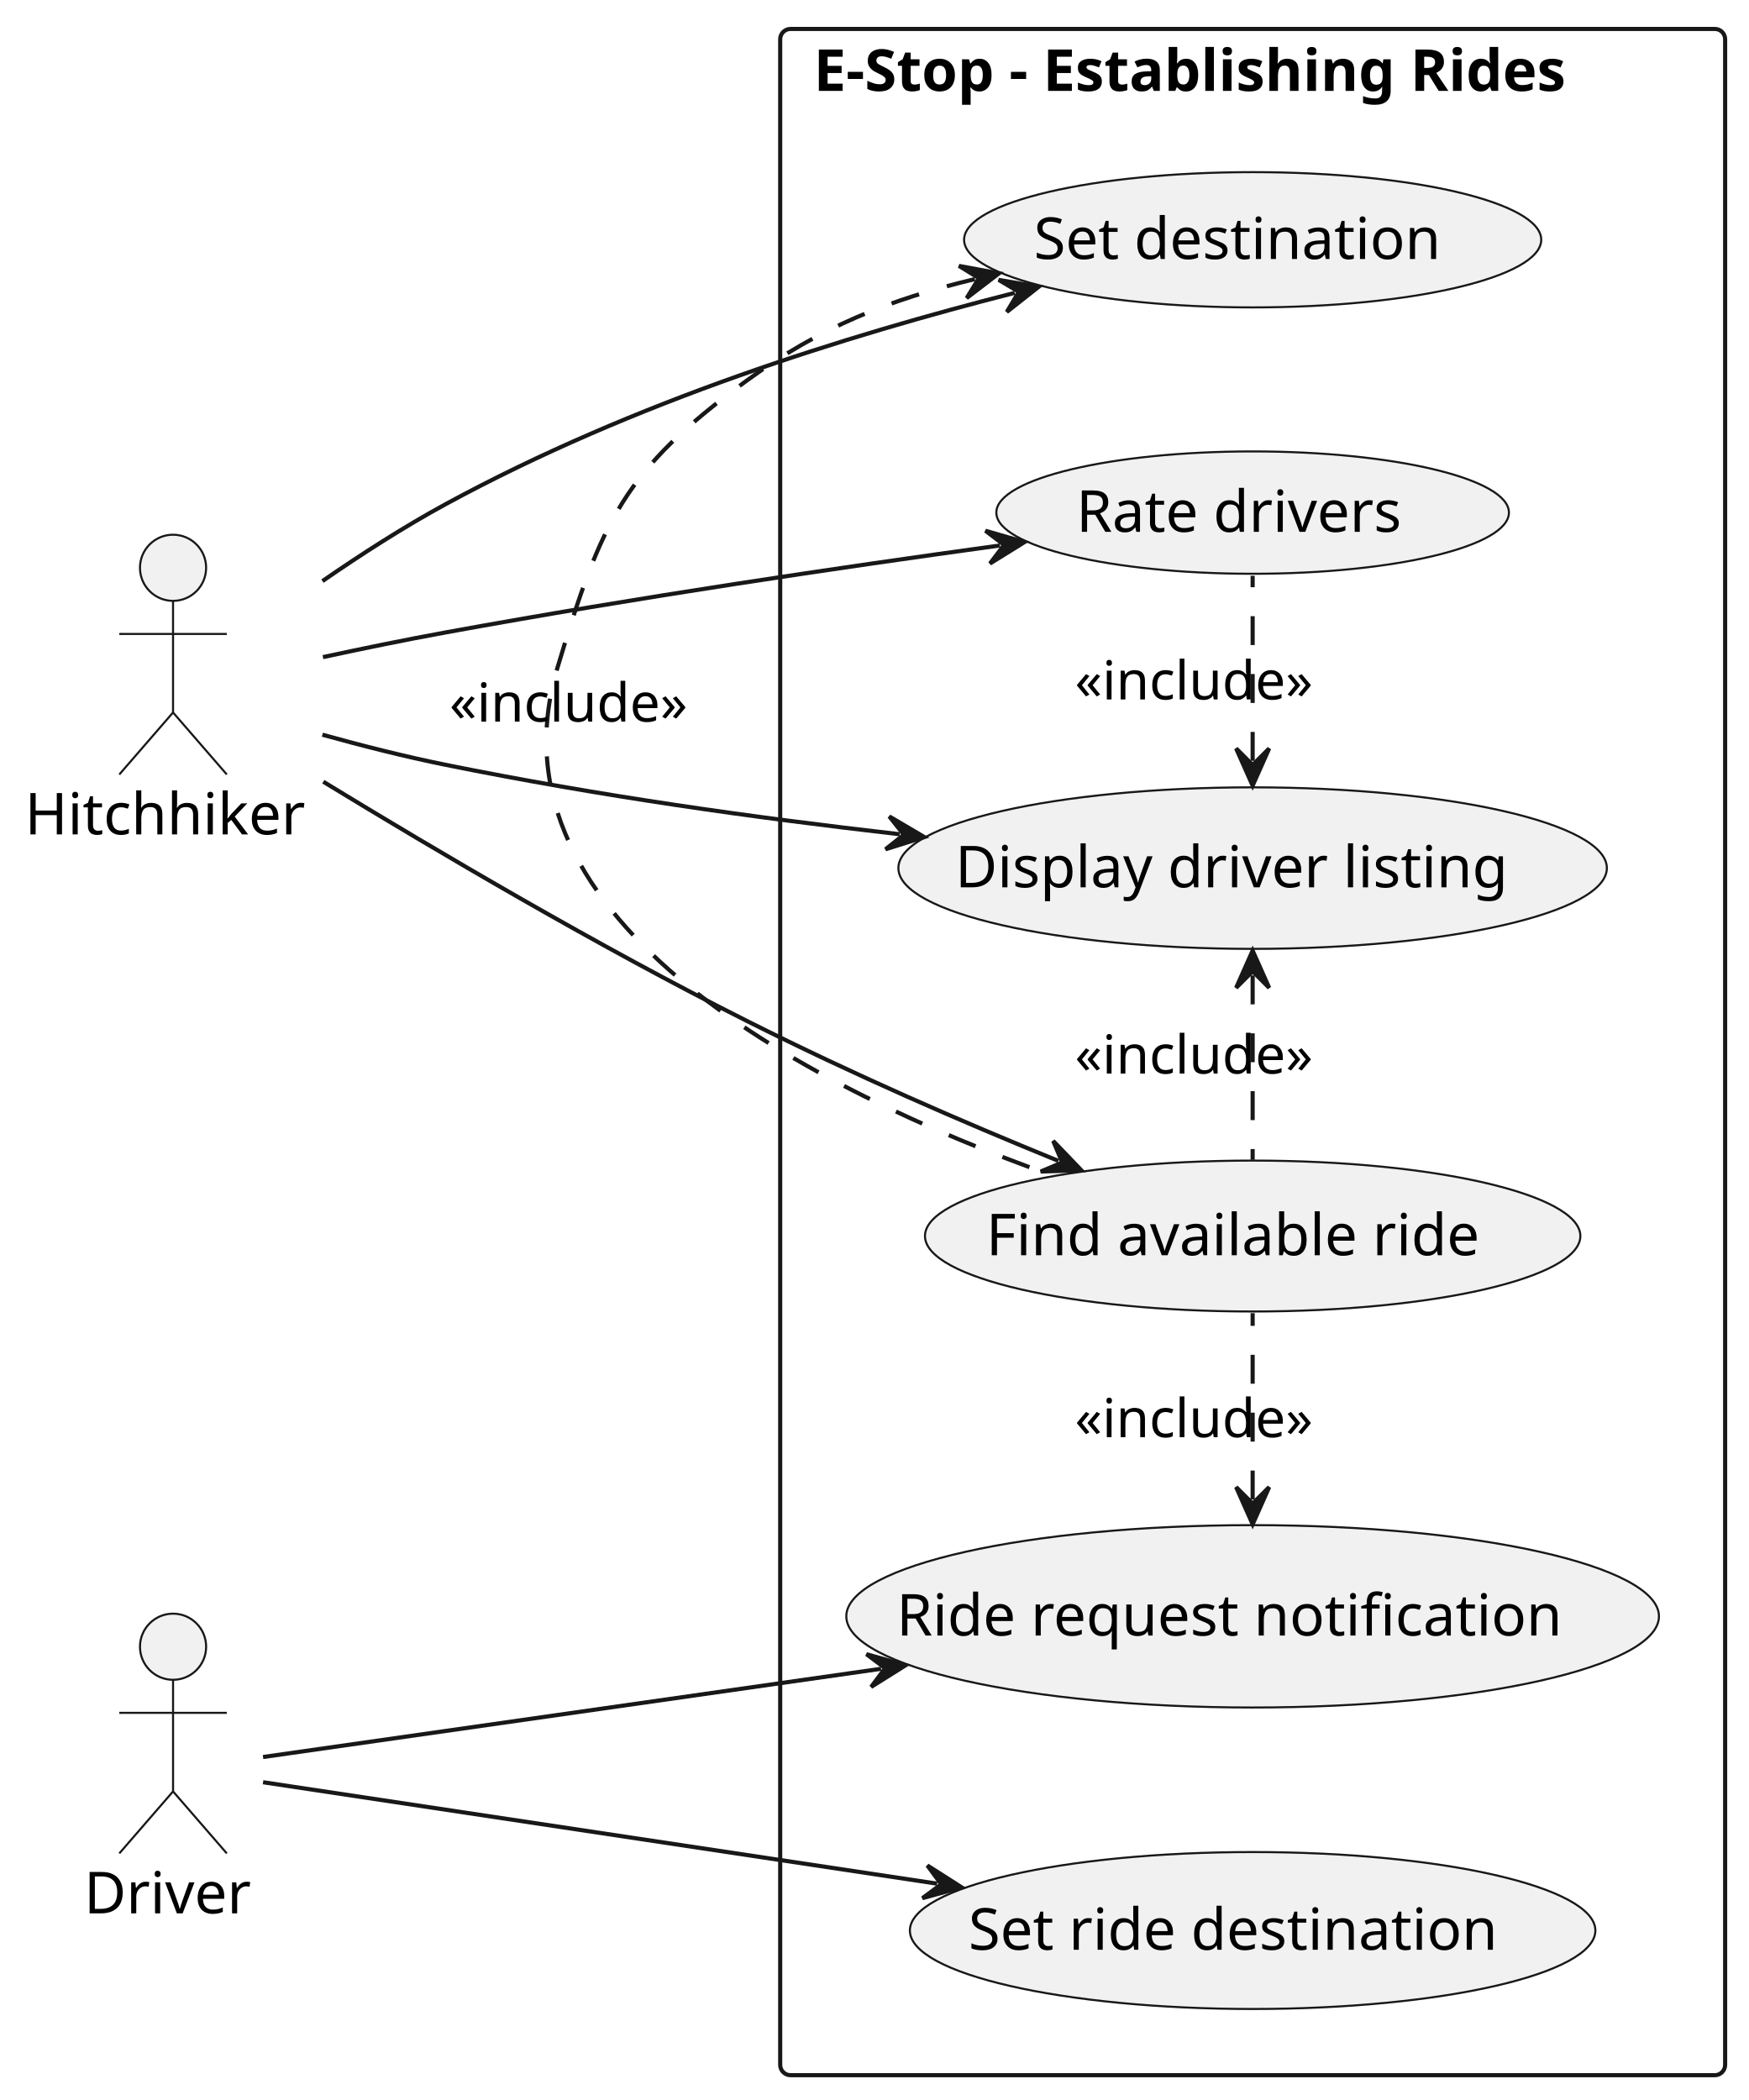
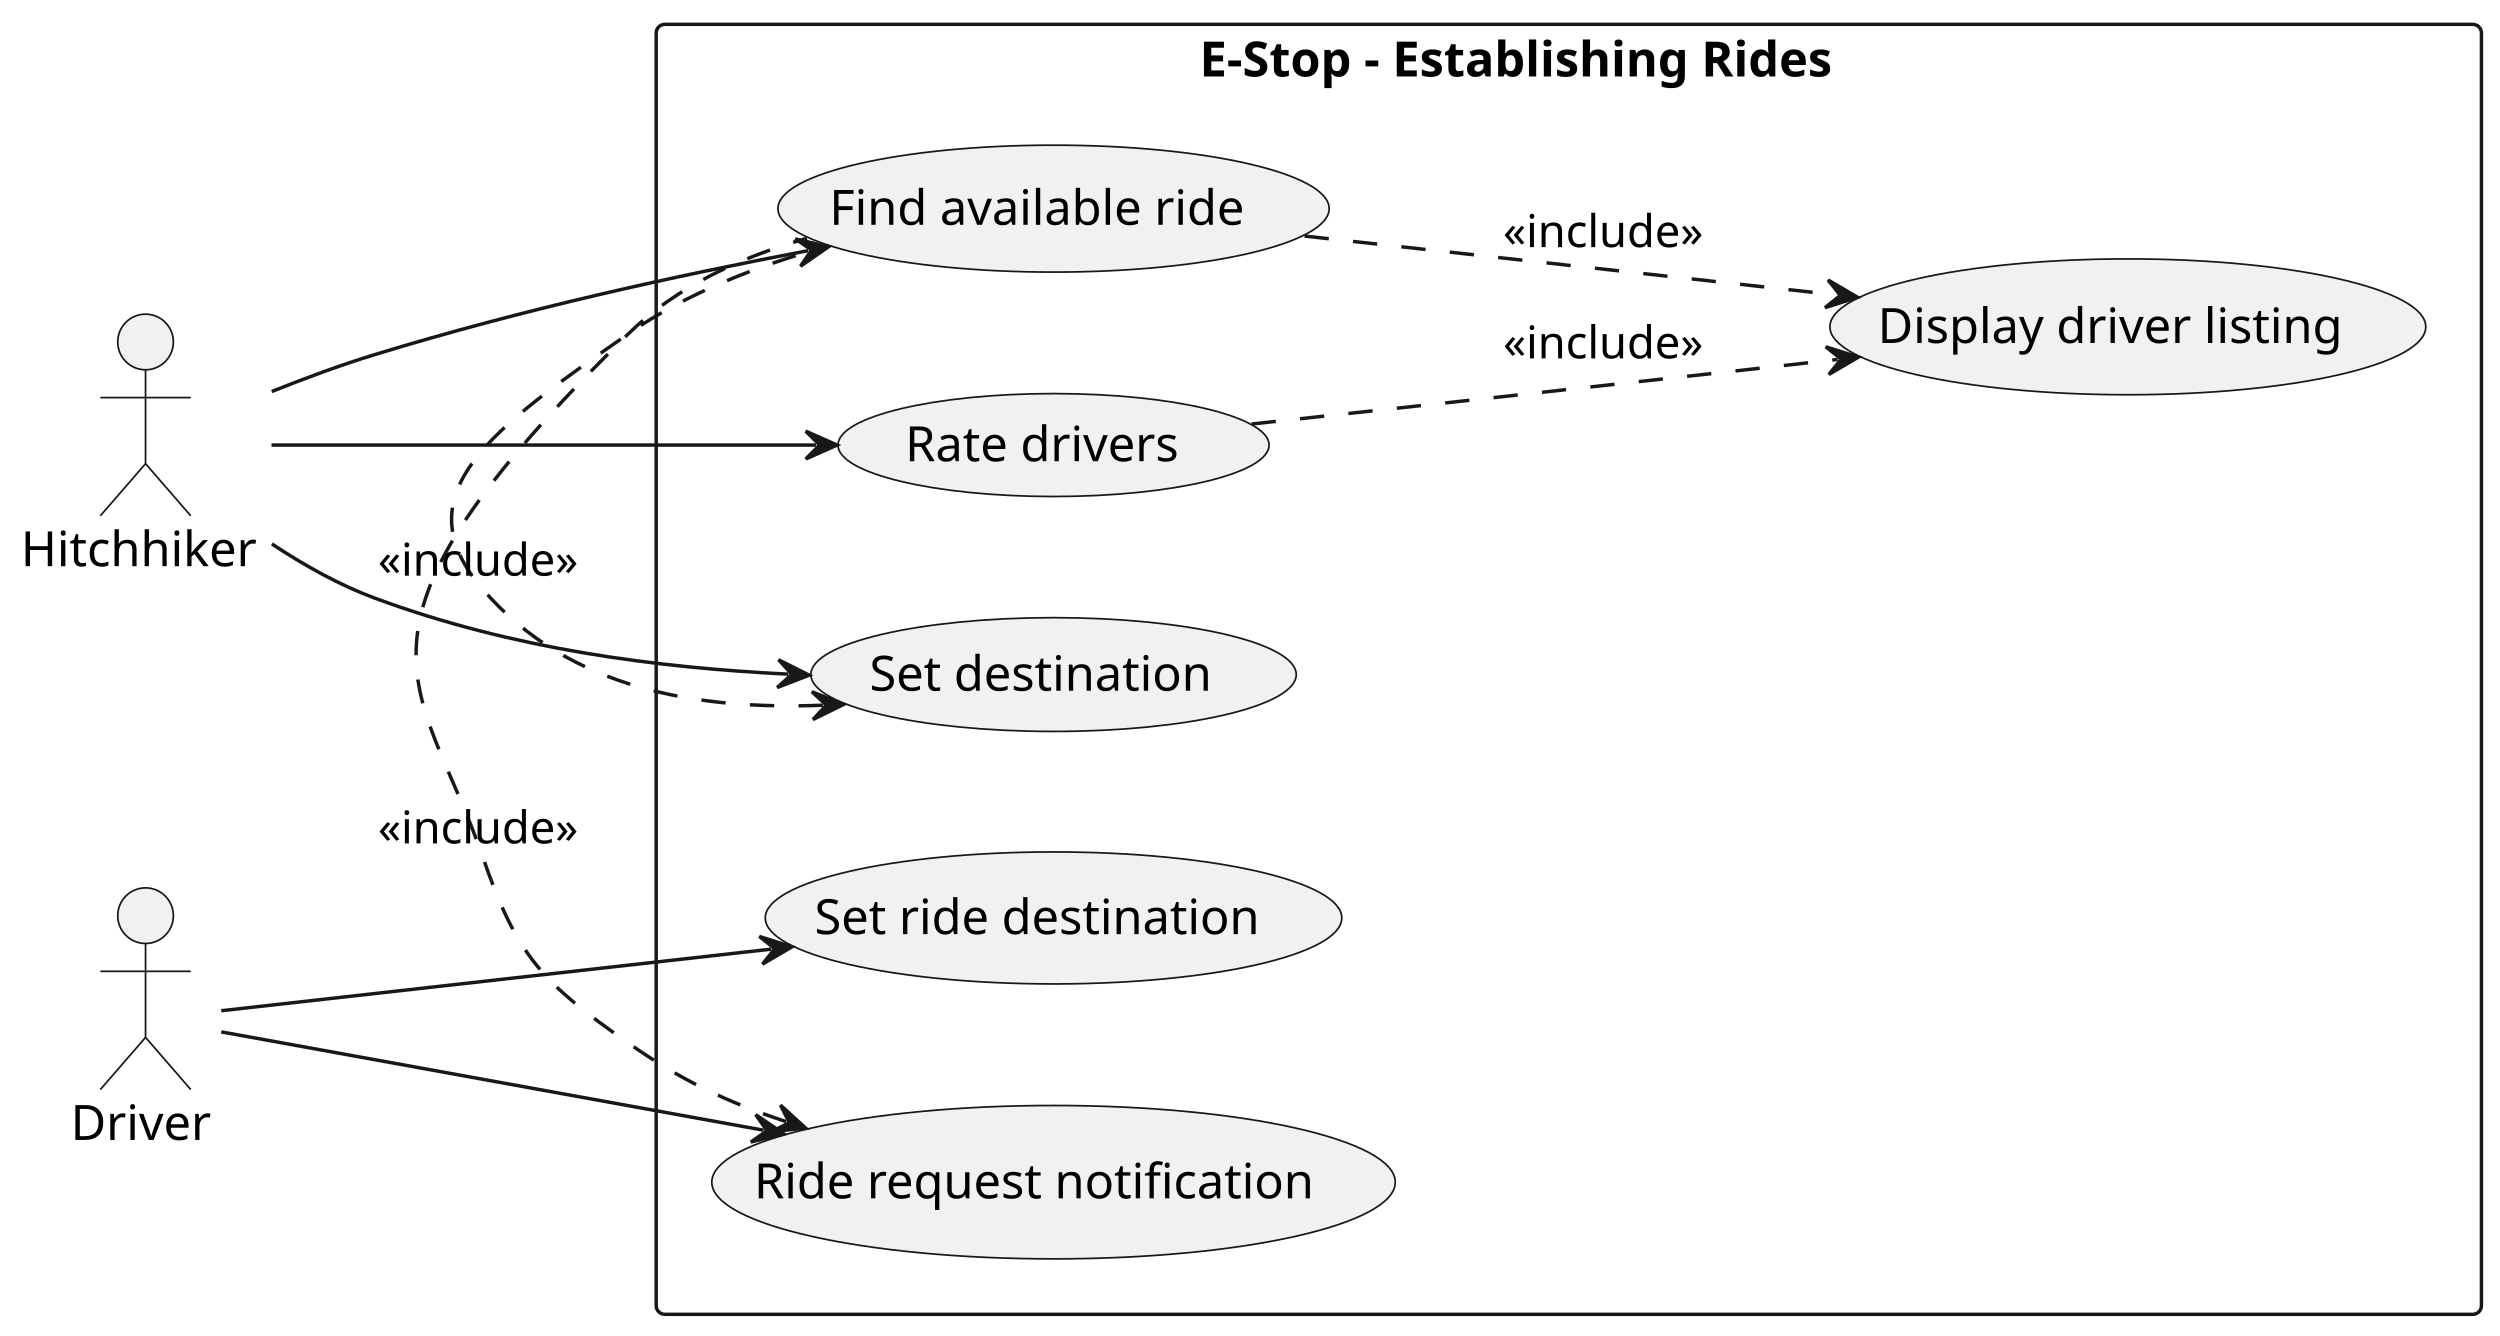
- <svg xmlns="http://www.w3.org/2000/svg" contentStyleType="text/css" data-diagram-type="DESCRIPTION" height="508px" preserveAspectRatio="none" style="width:423px;height:508px;background:#FFFFFF;" version="1.1" viewBox="0 0 423 508" width="423px" zoomAndPan="magnify">
-   <style>
-     :target ellipse {
-       fill: #00c3ff !important ;
-     }
-     </style>
+ <svg xmlns="http://www.w3.org/2000/svg" contentStyleType="text/css" data-diagram-type="DESCRIPTION" height="384px" preserveAspectRatio="none" style="width:719px;height:384px;background:#FFFFFF;" version="1.1" viewBox="0 0 719 384" width="719px" zoomAndPan="magnify">
  <defs />
  <g>
    <g class="cluster" data-entity="E-Stop - Establishing Rides" data-source-line="4" data-uid="ent0004" id="cluster_E-Stop - Establishing Rides">
-       <rect fill="none" height="495" rx="2.5" ry="2.5" style="stroke:#181818;stroke-width:1;" width="228.57" x="188.72" y="7" />
-       <text fill="#000000" font-family="sans-serif" font-size="14" font-weight="bold" lengthAdjust="spacing" textLength="212.393" x="196.809" y="21.995">E-Stop - Establishing Rides</text>
+       <rect fill="none" height="371" rx="2.5" ry="2.5" style="stroke:#181818;stroke-width:1;" width="524.94" x="188.72" y="7" />
+       <text fill="#000000" font-family="sans-serif" font-size="14" font-weight="bold" lengthAdjust="spacing" textLength="212.393" x="344.994" y="21.995">E-Stop - Establishing Rides</text>
    </g>
    <g class="entity" data-entity="UC_DDL" data-source-line="5" data-uid="ent0005" id="entity_UC_DDL">
-       <ellipse cx="302.996" cy="209.997" fill="#F1F1F1" rx="85.686" ry="19.537" style="stroke:#181818;stroke-width:0.5;" />
-       <text fill="#000000" font-family="sans-serif" font-size="14" lengthAdjust="spacing" textLength="143.903" x="231.044" y="214.646">Display driver listing</text>
+       <ellipse cx="611.966" cy="93.997" fill="#F1F1F1" rx="85.686" ry="19.537" style="stroke:#181818;stroke-width:0.5;" />
+       <text fill="#000000" font-family="sans-serif" font-size="14" lengthAdjust="spacing" textLength="143.903" x="540.014" y="98.646">Display driver listing</text>
    </g>
    <g class="entity" data-entity="UC_FAR" data-source-line="6" data-uid="ent0006" id="entity_UC_FAR">
-       <ellipse cx="303.005" cy="299.003" fill="#F1F1F1" rx="79.264" ry="18.253" style="stroke:#181818;stroke-width:0.5;" />
-       <text fill="#000000" font-family="sans-serif" font-size="14" lengthAdjust="spacing" textLength="128.94" x="238.535" y="303.651">Find available ride</text>
+       <ellipse cx="303.005" cy="60.003" fill="#F1F1F1" rx="79.264" ry="18.253" style="stroke:#181818;stroke-width:0.5;" />
+       <text fill="#000000" font-family="sans-serif" font-size="14" lengthAdjust="spacing" textLength="128.94" x="238.535" y="64.651">Find available ride</text>
    </g>
    <g class="entity" data-entity="UC_SD" data-source-line="7" data-uid="ent0007" id="entity_UC_SD">
-       <ellipse cx="303.003" cy="58.001" fill="#F1F1F1" rx="69.803" ry="16.361" style="stroke:#181818;stroke-width:0.5;" />
-       <text fill="#000000" font-family="sans-serif" font-size="14" lengthAdjust="spacing" textLength="105.882" x="250.062" y="62.649">Set destination</text>
+       <ellipse cx="303.003" cy="194.001" fill="#F1F1F1" rx="69.803" ry="16.361" style="stroke:#181818;stroke-width:0.5;" />
+       <text fill="#000000" font-family="sans-serif" font-size="14" lengthAdjust="spacing" textLength="105.882" x="250.062" y="198.649">Set destination</text>
    </g>
    <g class="entity" data-entity="UC_SRD" data-source-line="8" data-uid="ent0008" id="entity_UC_SRD">
-       <ellipse cx="302.996" cy="467.001" fill="#F1F1F1" rx="82.906" ry="18.981" style="stroke:#181818;stroke-width:0.5;" />
-       <text fill="#000000" font-family="sans-serif" font-size="14" lengthAdjust="spacing" textLength="137.477" x="234.257" y="471.65">Set ride destination</text>
+       <ellipse cx="302.996" cy="264.001" fill="#F1F1F1" rx="82.906" ry="18.981" style="stroke:#181818;stroke-width:0.5;" />
+       <text fill="#000000" font-family="sans-serif" font-size="14" lengthAdjust="spacing" textLength="137.477" x="234.257" y="268.65">Set ride destination</text>
    </g>
    <g class="entity" data-entity="UC_RRN" data-source-line="9" data-uid="ent0009" id="entity_UC_RRN">
-       <ellipse cx="302.996" cy="390.997" fill="#F1F1F1" rx="98.286" ry="22.057" style="stroke:#181818;stroke-width:0.5;" />
-       <text fill="#000000" font-family="sans-serif" font-size="14" lengthAdjust="spacing" textLength="172.273" x="216.859" y="395.646">Ride request notification</text>
+       <ellipse cx="302.996" cy="339.997" fill="#F1F1F1" rx="98.286" ry="22.057" style="stroke:#181818;stroke-width:0.5;" />
+       <text fill="#000000" font-family="sans-serif" font-size="14" lengthAdjust="spacing" textLength="172.273" x="216.859" y="344.646">Ride request notification</text>
    </g>
    <g class="entity" data-entity="UC_RD" data-source-line="10" data-uid="ent0010" id="entity_UC_RD">
-       <ellipse cx="302.997" cy="123.999" fill="#F1F1F1" rx="61.997" ry="14.799" style="stroke:#181818;stroke-width:0.5;" />
-       <text fill="#000000" font-family="sans-serif" font-size="14" lengthAdjust="spacing" textLength="85.34" x="260.327" y="128.648">Rate drivers</text>
+       <ellipse cx="302.997" cy="127.999" fill="#F1F1F1" rx="61.997" ry="14.799" style="stroke:#181818;stroke-width:0.5;" />
+       <text fill="#000000" font-family="sans-serif" font-size="14" lengthAdjust="spacing" textLength="85.34" x="260.327" y="132.648">Rate drivers</text>
    </g>
    <g class="entity" data-entity="AC_H" data-source-line="2" data-uid="ent0002" id="entity_AC_H">
-       <ellipse cx="41.858" cy="137.35" fill="#F1F1F1" rx="8" ry="8" style="stroke:#181818;stroke-width:0.5;" />
-       <path d="M41.858,145.35 L41.858,172.35 M28.858,153.35 L54.858,153.35 M41.858,172.35 L28.858,187.35 M41.858,172.35 L54.858,187.35" fill="none" style="stroke:#181818;stroke-width:0.5;" />
-       <text fill="#000000" font-family="sans-serif" font-size="14" lengthAdjust="spacing" textLength="71.716" x="6" y="201.845">Hitchhiker</text>
+       <ellipse cx="41.858" cy="98.35" fill="#F1F1F1" rx="8" ry="8" style="stroke:#181818;stroke-width:0.5;" />
+       <path d="M41.858,106.35 L41.858,133.35 M28.858,114.35 L54.858,114.35 M41.858,133.35 L28.858,148.35 M41.858,133.35 L54.858,148.35" fill="none" style="stroke:#181818;stroke-width:0.5;" />
+       <text fill="#000000" font-family="sans-serif" font-size="14" lengthAdjust="spacing" textLength="71.716" x="6" y="162.845">Hitchhiker</text>
    </g>
    <g class="entity" data-entity="AC_D" data-source-line="3" data-uid="ent0003" id="entity_AC_D">
-       <ellipse cx="41.86" cy="398.35" fill="#F1F1F1" rx="8" ry="8" style="stroke:#181818;stroke-width:0.5;" />
-       <path d="M41.86,406.35 L41.86,433.35 M28.86,414.35 L54.86,414.35 M41.86,433.35 L28.86,448.35 M41.86,433.35 L54.86,448.35" fill="none" style="stroke:#181818;stroke-width:0.5;" />
-       <text fill="#000000" font-family="sans-serif" font-size="14" lengthAdjust="spacing" textLength="43.08" x="20.32" y="462.845">Driver</text>
+       <ellipse cx="41.86" cy="263.35" fill="#F1F1F1" rx="8" ry="8" style="stroke:#181818;stroke-width:0.5;" />
+       <path d="M41.86,271.35 L41.86,298.35 M28.86,279.35 L54.86,279.35 M41.86,298.35 L28.86,313.35 M41.86,298.35 L54.86,313.35" fill="none" style="stroke:#181818;stroke-width:0.5;" />
+       <text fill="#000000" font-family="sans-serif" font-size="14" lengthAdjust="spacing" textLength="43.08" x="20.32" y="327.845">Driver</text>
    </g>
-     <g class="link" data-entity-1="UC_DDL" data-entity-2="UC_FAR" data-source-line="12" data-uid="lnk12" id="link_UC_DDL_UC_FAR">
-       <path d="M303,235.96 C303,251.12 303,265.79 303,280.56" fill="none" id="UC_DDL-backto-UC_FAR" style="stroke:#181818;stroke-width:1;stroke-dasharray:7.0,7.0;" />
-       <polygon fill="#181818" points="303,229.96,299,238.96,303,234.96,307,238.96,303,229.96" style="stroke:#181818;stroke-width:1;" />
-       <text fill="#000000" font-family="sans-serif" font-size="13" lengthAdjust="spacing" textLength="63.007" x="260" y="259.707">«include»</text>
+     <g class="link" data-entity-1="UC_FAR" data-entity-2="UC_DDL" data-source-line="12" data-uid="lnk11" id="link_UC_FAR_UC_DDL">
+       <path d="M375.2,67.89 C422.84,73.16 479.546,79.439 528.287,84.839" fill="none" id="UC_FAR-to-UC_DDL" style="stroke:#181818;stroke-width:1;stroke-dasharray:7.0,7.0;" />
+       <polygon fill="#181818" points="534.25,85.5,525.745,80.533,529.28,84.949,524.864,88.485,534.25,85.5" style="stroke:#181818;stroke-width:1;" />
+       <text fill="#000000" font-family="sans-serif" font-size="13" lengthAdjust="spacing" textLength="63.007" x="432.29" y="71.067">«include»</text>
    </g>
-     <g class="link" data-entity-1="UC_SD" data-entity-2="UC_FAR" data-source-line="13" data-uid="lnk14" id="link_UC_SD_UC_FAR">
-       <path d="M235.814,67.515 C215.024,72.485 198.44,79.1 180.72,92 C150.8,113.78 145.49,126.05 134.85,161.5 C116.25,223.44 198.04,264.1 254.06,284.19" fill="none" id="UC_SD-backto-UC_FAR" style="stroke:#181818;stroke-width:1;stroke-dasharray:7.0,7.0;" />
-       <polygon fill="#181818" points="241.65,66.12,231.967,64.322,236.787,67.282,233.827,72.103,241.65,66.12" style="stroke:#181818;stroke-width:1;" />
-       <text fill="#000000" font-family="sans-serif" font-size="13" lengthAdjust="spacing" textLength="63.007" x="108.72" y="174.567">«include»</text>
+     <g class="link" data-entity-1="UC_SD" data-entity-2="UC_FAR" data-source-line="13" data-uid="lnk13" id="link_UC_SD_UC_FAR">
+       <path d="M236.655,202.821 C200.875,204.201 163.77,198.42 138.85,169.5 C114.95,141.77 142.17,122.92 180.72,96 C197.68,84.15 218.57,76.16 238.24,70.78" fill="none" id="UC_SD-backto-UC_FAR" style="stroke:#181818;stroke-width:1;stroke-dasharray:7.0,7.0;" />
+       <polygon fill="#181818" points="242.65,202.59,233.502,198.94,237.654,202.783,233.811,206.934,242.65,202.59" style="stroke:#181818;stroke-width:1;" />
+       <text fill="#000000" font-family="sans-serif" font-size="13" lengthAdjust="spacing" textLength="63.007" x="108.72" y="165.567">«include»</text>
    </g>
-     <g class="link" data-entity-1="UC_RRN" data-entity-2="UC_FAR" data-source-line="14" data-uid="lnk16" id="link_UC_RRN_UC_FAR">
-       <path d="M303,362.73 C303,347.09 303,332.42 303,317.66" fill="none" id="UC_RRN-backto-UC_FAR" style="stroke:#181818;stroke-width:1;stroke-dasharray:7.0,7.0;" />
-       <polygon fill="#181818" points="303,368.73,307,359.73,303,363.73,299,359.73,303,368.73" style="stroke:#181818;stroke-width:1;" />
-       <text fill="#000000" font-family="sans-serif" font-size="13" lengthAdjust="spacing" textLength="63.007" x="260" y="347.667">«include»</text>
+     <g class="link" data-entity-1="UC_RRN" data-entity-2="UC_FAR" data-source-line="14" data-uid="lnk15" id="link_UC_RRN_UC_FAR">
+       <path d="M226.048,322.574 C208.398,316.694 195.9,310.64 180.72,300 C155.99,282.67 148.69,275.04 138.85,246.5 C121,194.75 91.96,183.21 180.72,96 C194.61,82.35 213.4,73.83 232.08,68.53" fill="none" id="UC_RRN-backto-UC_FAR" style="stroke:#181818;stroke-width:1;stroke-dasharray:7.0,7.0;" />
+       <polygon fill="#181818" points="231.74,324.47,224.466,317.83,226.996,322.89,221.937,325.42,231.74,324.47" style="stroke:#181818;stroke-width:1;" />
+       <text fill="#000000" font-family="sans-serif" font-size="13" lengthAdjust="spacing" textLength="63.007" x="108.72" y="242.567">«include»</text>
    </g>
-     <g class="link" data-entity-1="UC_DDL" data-entity-2="UC_RD" data-source-line="15" data-uid="lnk18" id="link_UC_DDL_UC_RD">
-       <path d="M303,184.05 C303,168.57 303,153.43 303,139.28" fill="none" id="UC_DDL-backto-UC_RD" style="stroke:#181818;stroke-width:1;stroke-dasharray:7.0,7.0;" />
-       <polygon fill="#181818" points="303,190.05,307,181.05,303,185.05,299,181.05,303,190.05" style="stroke:#181818;stroke-width:1;" />
-       <text fill="#000000" font-family="sans-serif" font-size="13" lengthAdjust="spacing" textLength="63.007" x="260" y="169.197">«include»</text>
+     <g class="link" data-entity-1="UC_RD" data-entity-2="UC_DDL" data-source-line="15" data-uid="lnk16" id="link_UC_RD_UC_DDL">
+       <path d="M359.96,121.95 C398.33,117.79 450.4,112.11 496.29,107 C508.63,105.63 515.768,104.823 528.518,103.383" fill="none" id="UC_RD-to-UC_DDL" style="stroke:#181818;stroke-width:1;stroke-dasharray:7.0,7.0;" />
+       <polygon fill="#181818" points="534.48,102.71,525.088,99.745,529.512,103.271,525.986,107.695,534.48,102.71" style="stroke:#181818;stroke-width:1;" />
+       <text fill="#000000" font-family="sans-serif" font-size="13" lengthAdjust="spacing" textLength="63.007" x="432.29" y="103.067">«include»</text>
    </g>
-     <g class="link" data-entity-1="AC_H" data-entity-2="UC_DDL" data-source-line="16" data-uid="lnk19" id="link_AC_H_UC_DDL">
-       <path d="M77.98,177.73 C87.56,180.39 97.98,183.03 107.72,185 C145.55,192.64 182.069,197.738 217.629,201.808" fill="none" id="AC_H-to-UC_DDL" style="stroke:#181818;stroke-width:1;" />
-       <polygon fill="#181818" points="223.59,202.49,215.103,197.493,218.622,201.921,214.194,205.441,223.59,202.49" style="stroke:#181818;stroke-width:1;" />
+     <g class="link" data-entity-1="AC_H" data-entity-2="UC_FAR" data-source-line="16" data-uid="lnk17" id="link_AC_H_UC_FAR">
+       <path d="M78.15,112.6 C87.64,108.81 97.97,104.98 107.72,102 C150.61,88.87 194.146,79.361 232.416,72.081" fill="none" id="AC_H-to-UC_FAR" style="stroke:#181818;stroke-width:1;" />
+       <polygon fill="#181818" points="238.31,70.96,228.721,68.712,233.398,71.894,230.216,76.571,238.31,70.96" style="stroke:#181818;stroke-width:1;" />
    </g>
-     <g class="link" data-entity-1="AC_H" data-entity-2="UC_FAR" data-source-line="17" data-uid="lnk20" id="link_AC_H_UC_FAR">
-       <path d="M78.2,189.1 C105.67,205.88 144.98,229.05 180.72,247 C207.13,260.26 232.165,271.092 256.015,280.832" fill="none" id="AC_H-to-UC_FAR" style="stroke:#181818;stroke-width:1;" />
-       <polygon fill="#181818" points="261.57,283.1,254.75,275.994,256.941,281.21,251.726,283.4,261.57,283.1" style="stroke:#181818;stroke-width:1;" />
+     <g class="link" data-entity-1="AC_H" data-entity-2="UC_SD" data-source-line="17" data-uid="lnk18" id="link_AC_H_UC_SD">
+       <path d="M78.2,156.44 C87.34,162.51 97.51,168.22 107.72,172 C147.51,186.73 188.767,192.026 226.717,193.886" fill="none" id="AC_H-to-UC_SD" style="stroke:#181818;stroke-width:1;" />
+       <polygon fill="#181818" points="232.71,194.18,223.917,189.744,227.716,193.935,223.525,197.735,232.71,194.18" style="stroke:#181818;stroke-width:1;" />
    </g>
-     <g class="link" data-entity-1="AC_H" data-entity-2="UC_SD" data-source-line="18" data-uid="lnk21" id="link_AC_H_UC_SD">
-       <path d="M77.99,140.57 C87.39,134.08 97.72,127.44 107.72,122 C153.57,97.05 205.015,81.13 245.455,70.84" fill="none" id="AC_H-to-UC_SD" style="stroke:#181818;stroke-width:1;" />
-       <polygon fill="#181818" points="251.27,69.36,241.562,67.703,246.424,70.593,243.534,75.456,251.27,69.36" style="stroke:#181818;stroke-width:1;" />
+     <g class="link" data-entity-1="AC_D" data-entity-2="UC_SRD" data-source-line="18" data-uid="lnk19" id="link_AC_D_UC_SRD">
+       <path d="M63.63,290.68 C98.82,286.74 165.837,279.238 221.827,272.968" fill="none" id="AC_D-to-UC_SRD" style="stroke:#181818;stroke-width:1;" />
+       <polygon fill="#181818" points="227.79,272.3,218.401,269.326,222.821,272.856,219.291,277.277,227.79,272.3" style="stroke:#181818;stroke-width:1;" />
    </g>
-     <g class="link" data-entity-1="AC_D" data-entity-2="UC_SRD" data-source-line="19" data-uid="lnk22" id="link_AC_D_UC_SRD">
-       <path d="M63.63,431.13 C99.84,436.58 170.127,447.157 226.687,455.667" fill="none" id="AC_D-to-UC_SRD" style="stroke:#181818;stroke-width:1;" />
-       <polygon fill="#181818" points="232.62,456.56,224.315,451.265,227.676,455.816,223.125,459.176,232.62,456.56" style="stroke:#181818;stroke-width:1;" />
+     <g class="link" data-entity-1="AC_D" data-entity-2="UC_RRN" data-source-line="19" data-uid="lnk20" id="link_AC_D_UC_RRN">
+       <path d="M63.63,296.77 C98.34,303.06 163.906,314.949 219.586,325.049" fill="none" id="AC_D-to-UC_RRN" style="stroke:#181818;stroke-width:1;" />
+       <polygon fill="#181818" points="225.49,326.12,217.348,320.578,220.57,325.228,215.921,328.449,225.49,326.12" style="stroke:#181818;stroke-width:1;" />
    </g>
-     <g class="link" data-entity-1="AC_D" data-entity-2="UC_RRN" data-source-line="20" data-uid="lnk23" id="link_AC_D_UC_RRN">
-       <path d="M63.63,425.03 C97.02,420.27 158.48,411.488 213.12,403.688" fill="none" id="AC_D-to-UC_RRN" style="stroke:#181818;stroke-width:1;" />
-       <polygon fill="#181818" points="219.06,402.84,209.585,400.152,214.11,403.547,210.716,408.072,219.06,402.84" style="stroke:#181818;stroke-width:1;" />
-     </g>
-     <g class="link" data-entity-1="AC_H" data-entity-2="UC_RD" data-source-line="21" data-uid="lnk24" id="link_AC_H_UC_RD">
-       <path d="M78.12,158.96 C87.7,156.89 98.08,154.76 107.72,153 C154.85,144.4 202.826,137.329 241.886,131.949" fill="none" id="AC_H-to-UC_RD" style="stroke:#181818;stroke-width:1;" />
-       <polygon fill="#181818" points="247.83,131.13,238.368,128.395,242.877,131.812,239.46,136.321,247.83,131.13" style="stroke:#181818;stroke-width:1;" />
+     <g class="link" data-entity-1="AC_H" data-entity-2="UC_RD" data-source-line="20" data-uid="lnk21" id="link_AC_H_UC_RD">
+       <path d="M78.08,128 C119.8,128 184.03,128 234.73,128" fill="none" id="AC_H-to-UC_RD" style="stroke:#181818;stroke-width:1;" />
+       <polygon fill="#181818" points="240.73,128,231.73,124,235.73,128,231.73,132,240.73,128" style="stroke:#181818;stroke-width:1;" />
    </g>
  </g>
</svg>
